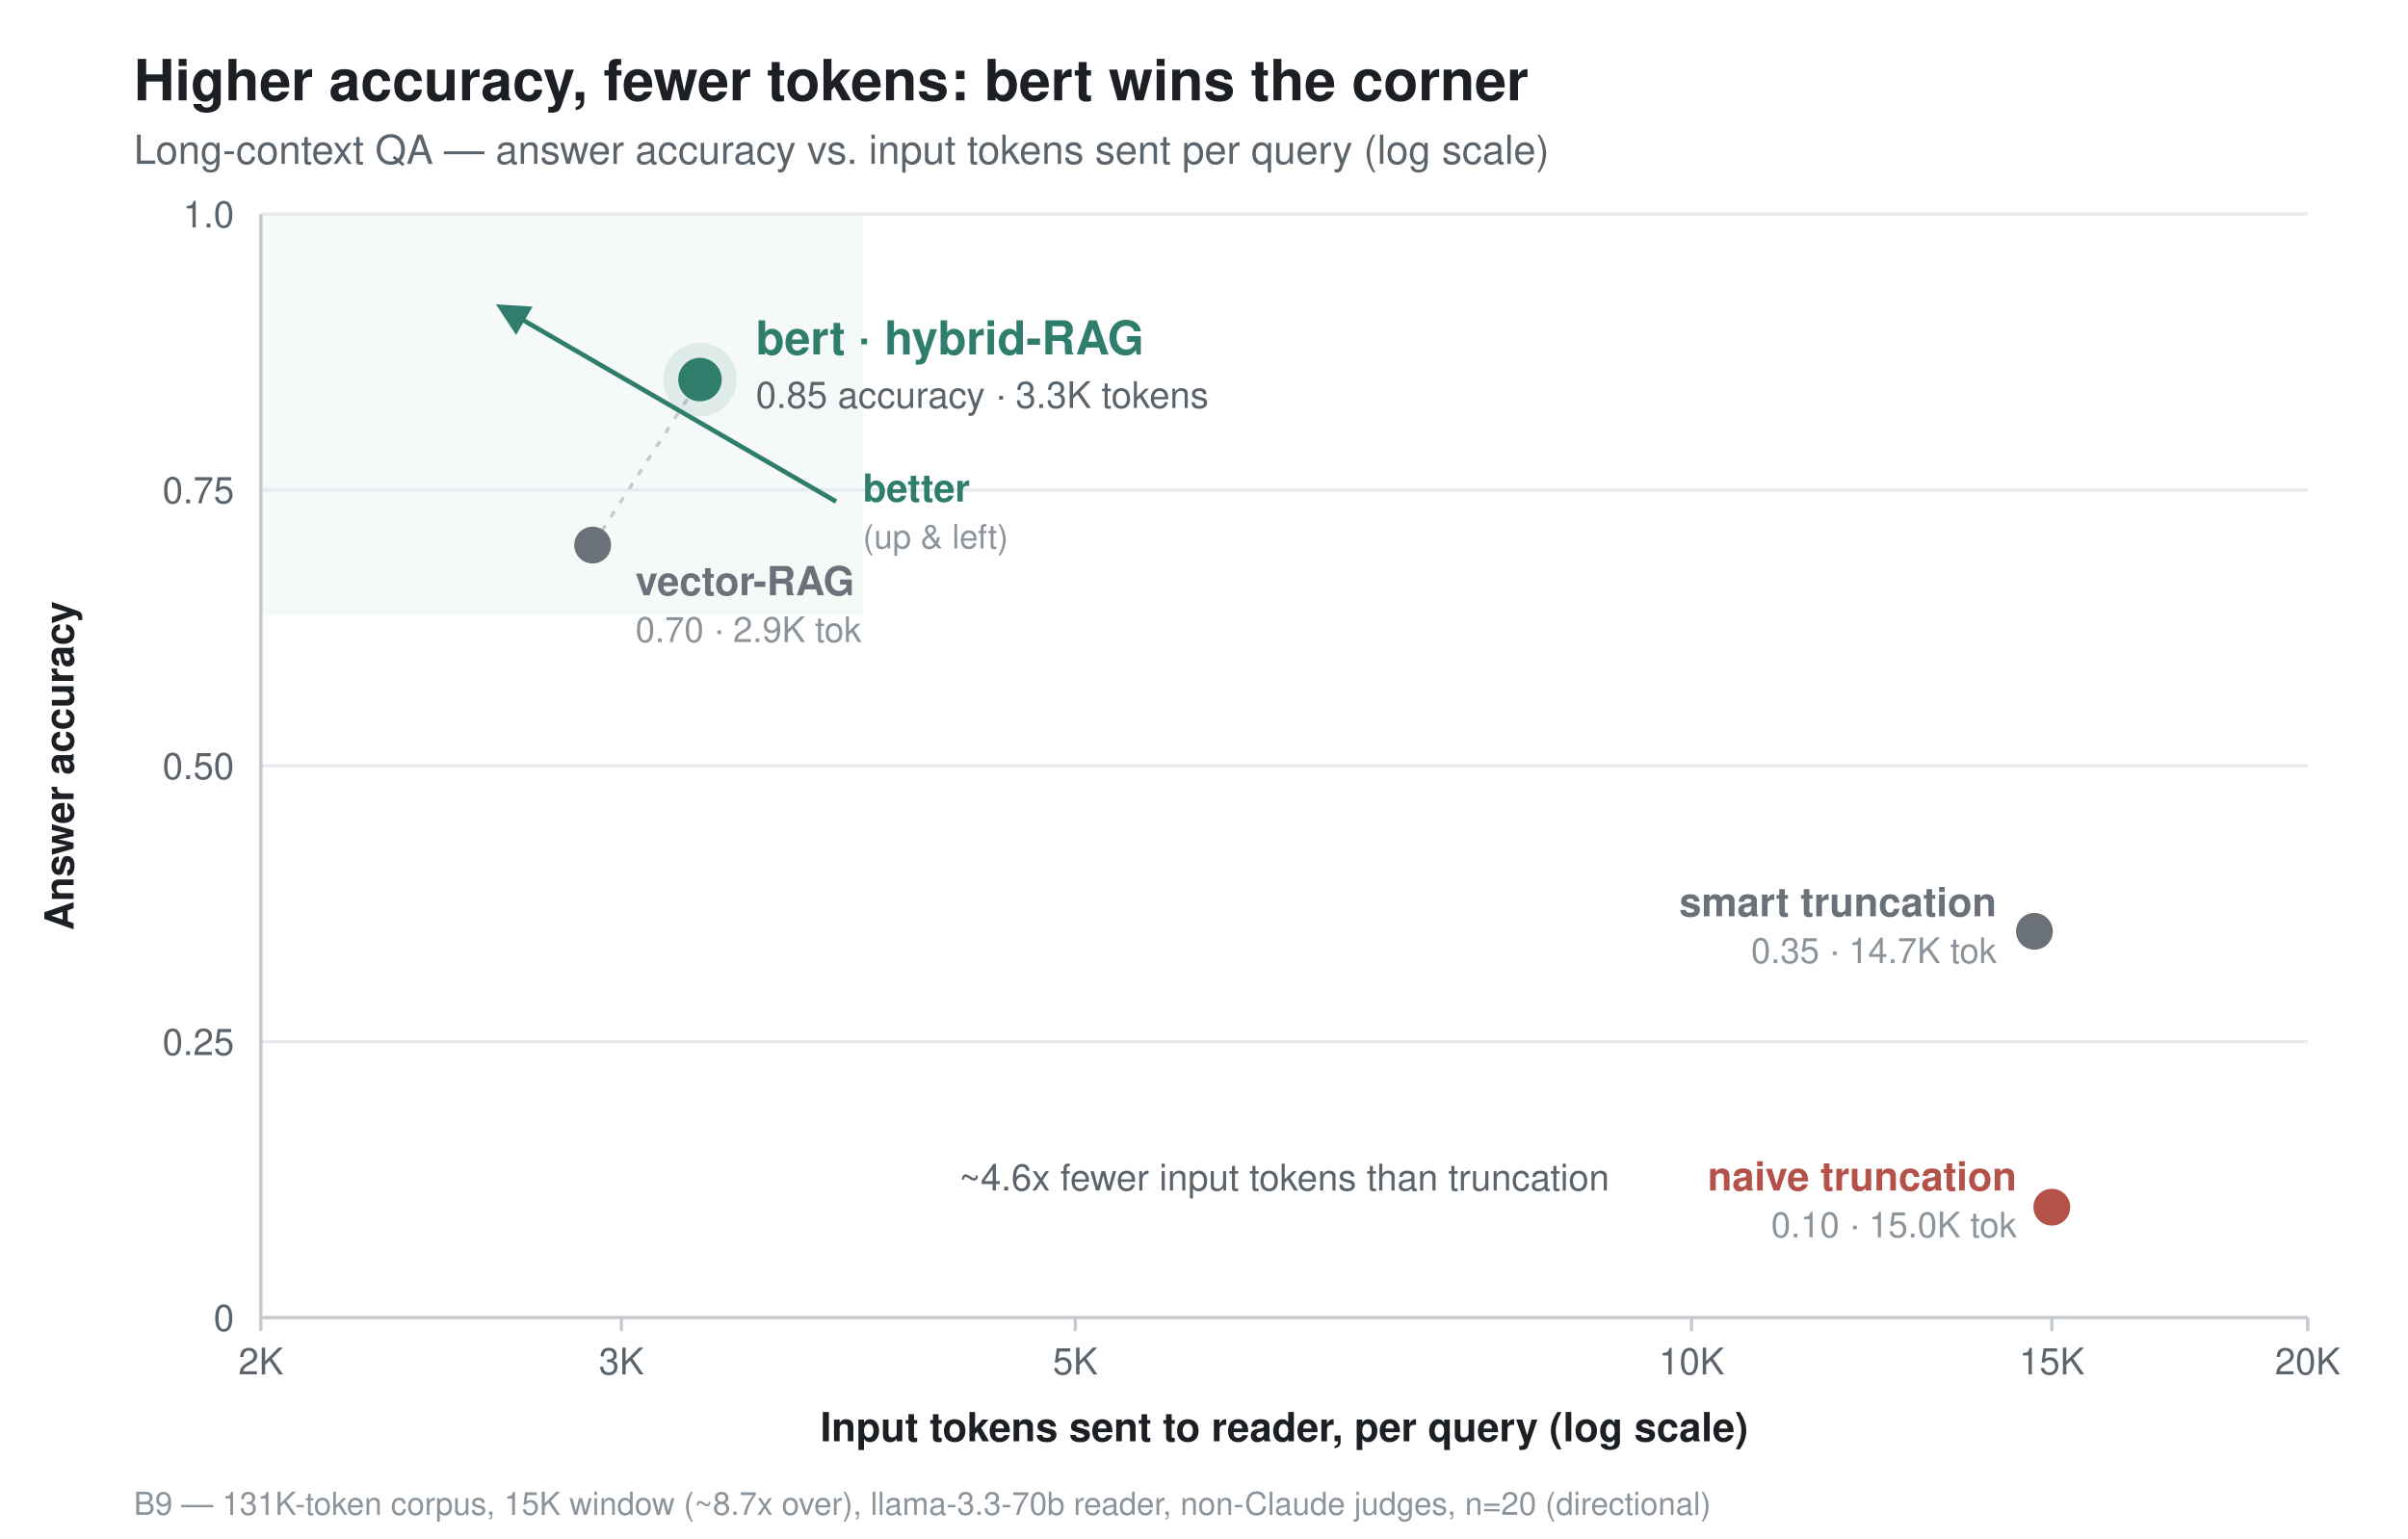
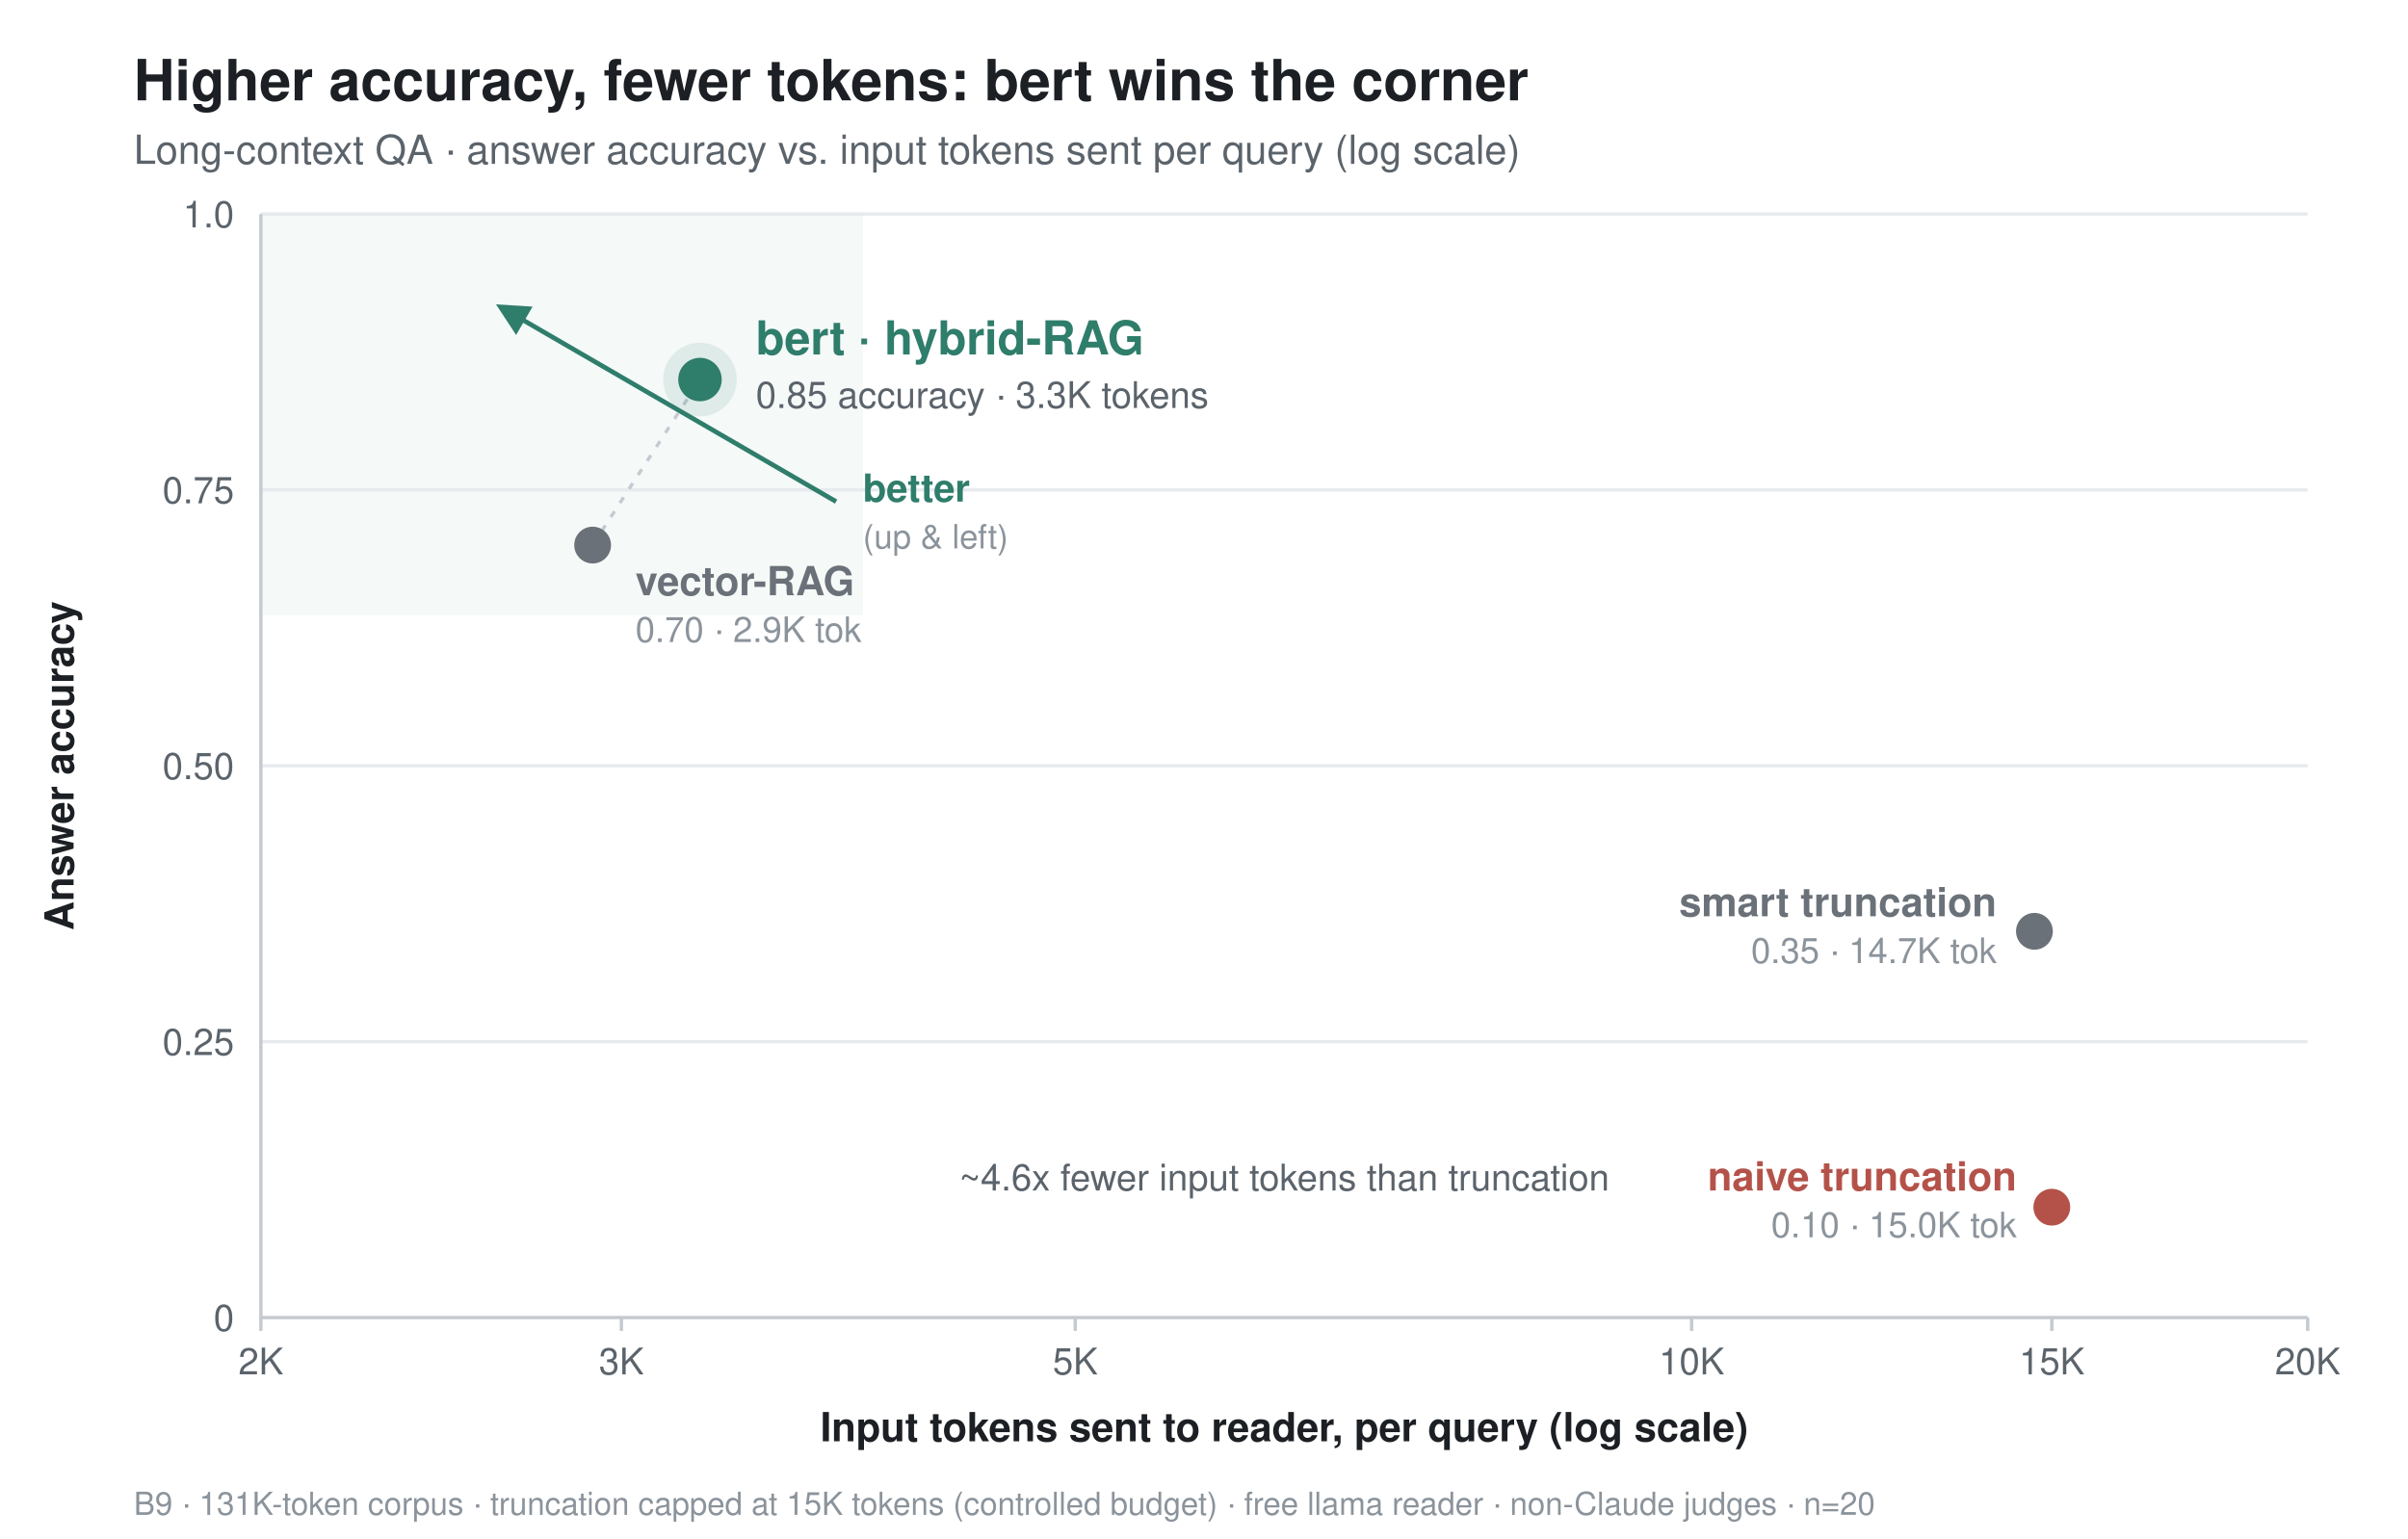
<svg xmlns="http://www.w3.org/2000/svg" viewBox="0 0 720 460" role="img" aria-labelledby="t d" font-family="-apple-system, BlinkMacSystemFont, &quot;Segoe UI&quot;, Helvetica, Arial, sans-serif">
  <style>
    .fg     { fill: #1c2024; }
    .muted  { fill: #5b636b; }
    .faint  { fill: #8b939b; }
    .axis   { stroke: #c4cad0; stroke-width: 1; }
    .grid   { stroke: #e7eaee; stroke-width: 1; }
    .baseln { fill: #6b7178; }
    .baselnStroke { stroke: #6b7178; }
    .fail   { fill: #b4524a; }
    .failStroke   { stroke: #b4524a; }
    .hero   { fill: #2f7d6b; }
    .heroStroke   { stroke: #2f7d6b; }
    .heroHalo { fill: #2f7d6b; opacity: 0.12; }
    .domzone { fill: #2f7d6b; opacity: 0.05; }
    .dim    { stroke: #c4cad0; stroke-width: 1; stroke-dasharray: 2 3; }
    @media (prefers-color-scheme: dark) {
      .fg     { fill: #e8ecef; }
      .muted  { fill: #aab2ba; }
      .faint  { fill: #7d858d; }
      .axis   { stroke: #444c54; }
      .grid   { stroke: #232a31; }
      .baseln { fill: #9aa2aa; }
      .baselnStroke { stroke: #9aa2aa; }
      .fail   { fill: #e0796f; }
      .failStroke   { stroke: #e0796f; }
      .hero   { fill: #4fd0ad; }
      .heroStroke   { stroke: #4fd0ad; }
      .heroHalo { fill: #4fd0ad; opacity: 0.16; }
      .domzone { fill: #4fd0ad; opacity: 0.07; }
      .dim    { stroke: #444c54; stroke-dasharray: 2 3; }
    }
  </style>
  <text x="40" y="30" class="fg" font-size="17" font-weight="700">Higher accuracy, fewer tokens: bert wins the corner</text>
-   <text x="40" y="49" class="muted" font-size="12">Long-context QA — answer accuracy vs. input tokens sent per query (log scale)</text>
+   <text x="40" y="49" class="muted" font-size="12">Long-context QA · answer accuracy vs. input tokens sent per query (log scale)</text>
  <rect x="78" y="64" width="180" height="120" class="domzone" />
  <g class="grid">
    <line x1="78" y1="64" x2="690" y2="64" />
    <line x1="78" y1="146.5" x2="690" y2="146.5" />
    <line x1="78" y1="229" x2="690" y2="229" />
    <line x1="78" y1="311.5" x2="690" y2="311.5" />
  </g>
  <line x1="78" y1="64" x2="78" y2="394" class="axis" />
  <line x1="78" y1="394" x2="690" y2="394" class="axis" />
  <g class="muted" font-size="11" text-anchor="end">
    <text x="70" y="68">1.0</text>
    <text x="70" y="150.5">0.75</text>
    <text x="70" y="233">0.50</text>
    <text x="70" y="315.5">0.25</text>
    <text x="70" y="398">0</text>
  </g>
  <text x="22" y="229" class="fg" font-size="12" font-weight="600" text-anchor="middle" transform="rotate(-90 22 229)">Answer accuracy</text>
  <g class="muted" font-size="11" text-anchor="middle">
    <text x="78" y="411">2K</text>
    <text x="185.8" y="411">3K</text>
    <text x="321.5" y="411">5K</text>
    <text x="505.8" y="411">10K</text>
    <text x="613.5" y="411">15K</text>
    <text x="690" y="411">20K</text>
  </g>
  <g class="axis">
    <line x1="78" y1="394" x2="78" y2="398" />
    <line x1="185.8" y1="394" x2="185.8" y2="398" />
    <line x1="321.5" y1="394" x2="321.5" y2="398" />
    <line x1="505.8" y1="394" x2="505.8" y2="398" />
    <line x1="613.5" y1="394" x2="613.5" y2="398" />
    <line x1="690" y1="394" x2="690" y2="398" />
  </g>
  <text x="384" y="431" class="fg" font-size="12" font-weight="600" text-anchor="middle">Input tokens sent to reader, per query  (log scale)</text>
  <g>
    <line x1="250" y1="150" x2="150" y2="92" class="heroStroke" stroke-width="1.4" marker-end="url(#arrow)" />
    <text x="258" y="150" class="hero" font-size="11.5" font-weight="600">better</text>
    <text x="258" y="164" class="faint" font-size="10">(up &amp; left)</text>
  </g>
  <defs>
    <marker id="arrow" viewBox="0 0 10 10" refX="8" refY="5" markerWidth="7" markerHeight="7" orient="auto-start-reverse">
      <path d="M0,0 L10,5 L0,10 z" class="hero" />
    </marker>
  </defs>
  <line x1="177.2" y1="163" x2="209.3" y2="113.5" class="dim" />
  <circle cx="613.5" cy="361" r="5.5" class="fail" />
  <text x="603" y="356" class="fail" font-size="12" font-weight="600" text-anchor="end">naive truncation</text>
  <text x="603" y="370" class="faint" font-size="10.5" text-anchor="end">0.10  ·  15.0K tok</text>
  <circle cx="608.3" cy="278.5" r="5.5" class="baseln" />
  <text x="597" y="274" class="baseln" font-size="12" font-weight="600" text-anchor="end">smart truncation</text>
  <text x="597" y="288" class="faint" font-size="10.5" text-anchor="end">0.35  ·  14.7K tok</text>
  <circle cx="177.2" cy="163" r="5.5" class="baseln" />
  <text x="190" y="178" class="baseln" font-size="12" font-weight="600">vector-RAG</text>
  <text x="190" y="192" class="faint" font-size="10.5">0.70  ·  2.9K tok</text>
  <circle cx="209.3" cy="113.5" r="11" class="heroHalo" />
  <circle cx="209.3" cy="113.5" r="6.5" class="hero" />
  <text x="226" y="106" class="hero" font-size="14" font-weight="700">bert · hybrid-RAG</text>
  <text x="226" y="122" class="muted" font-size="11">0.85 accuracy  ·  3.3K tokens</text>
  <text x="384" y="356" class="muted" font-size="11" text-anchor="middle">~4.6x fewer input tokens than truncation</text>
-   <text x="40" y="453" class="faint" font-size="9.5">B9 — 131K-token corpus, 15K window (~8.7x over), llama-3.3-70b reader, non-Claude judges, n=20 (directional)</text>
+   <text x="40" y="453" class="faint" font-size="9.5">B9 · 131K-token corpus · truncation capped at 15K tokens (controlled budget) · free llama reader · non-Claude judges · n=20</text>
</svg>
